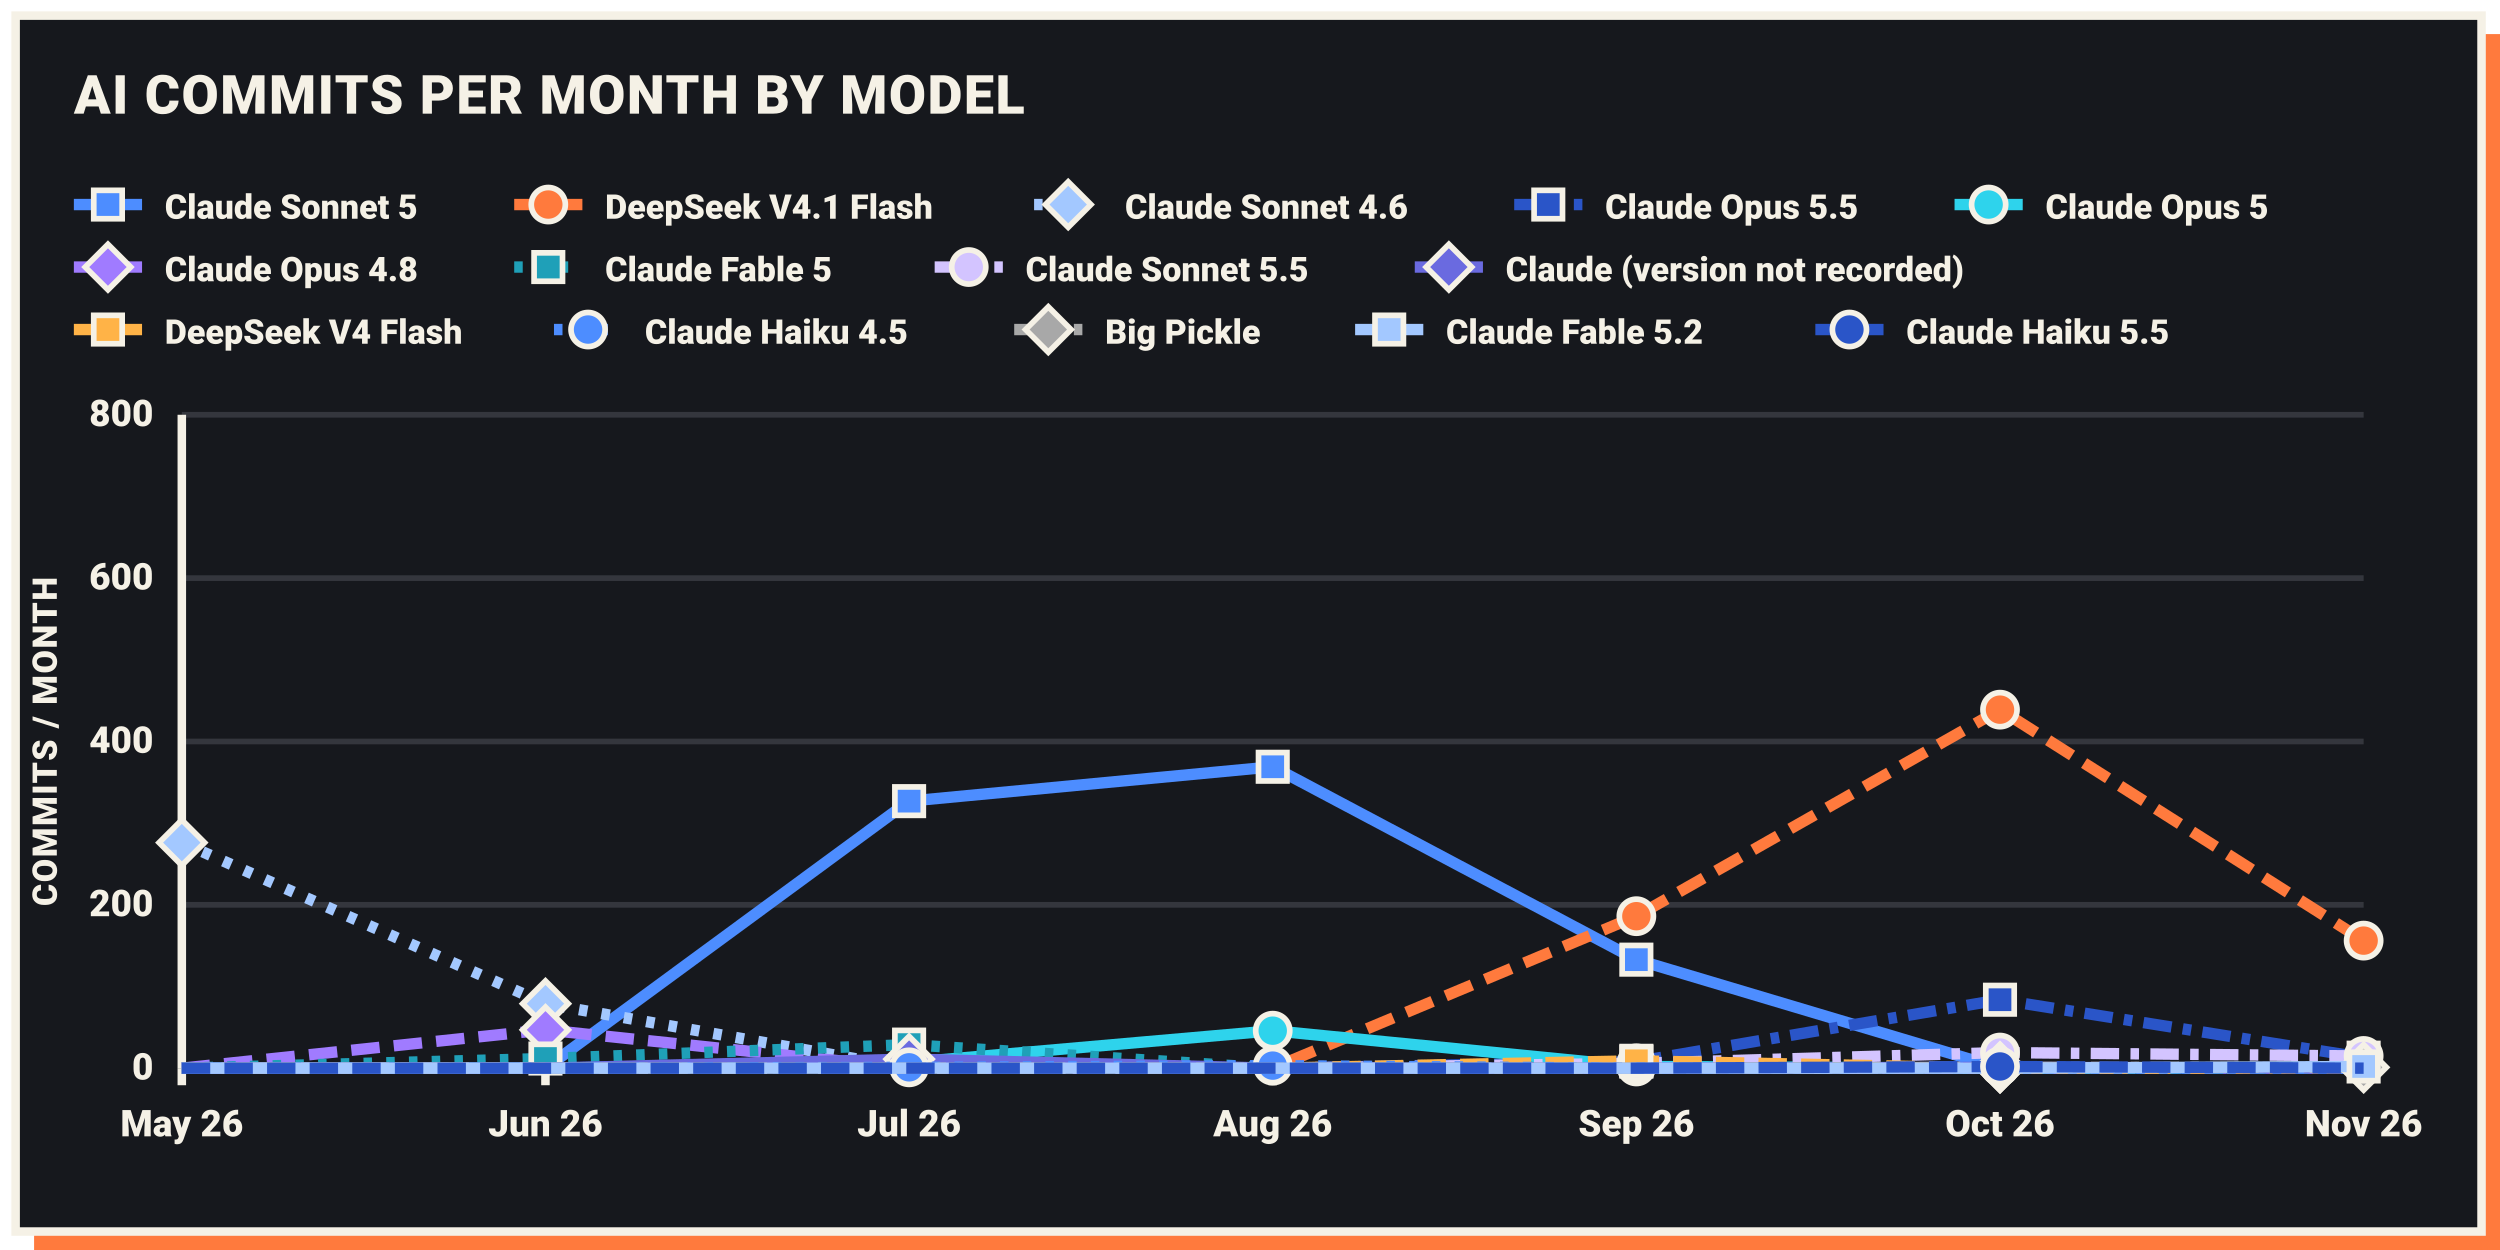
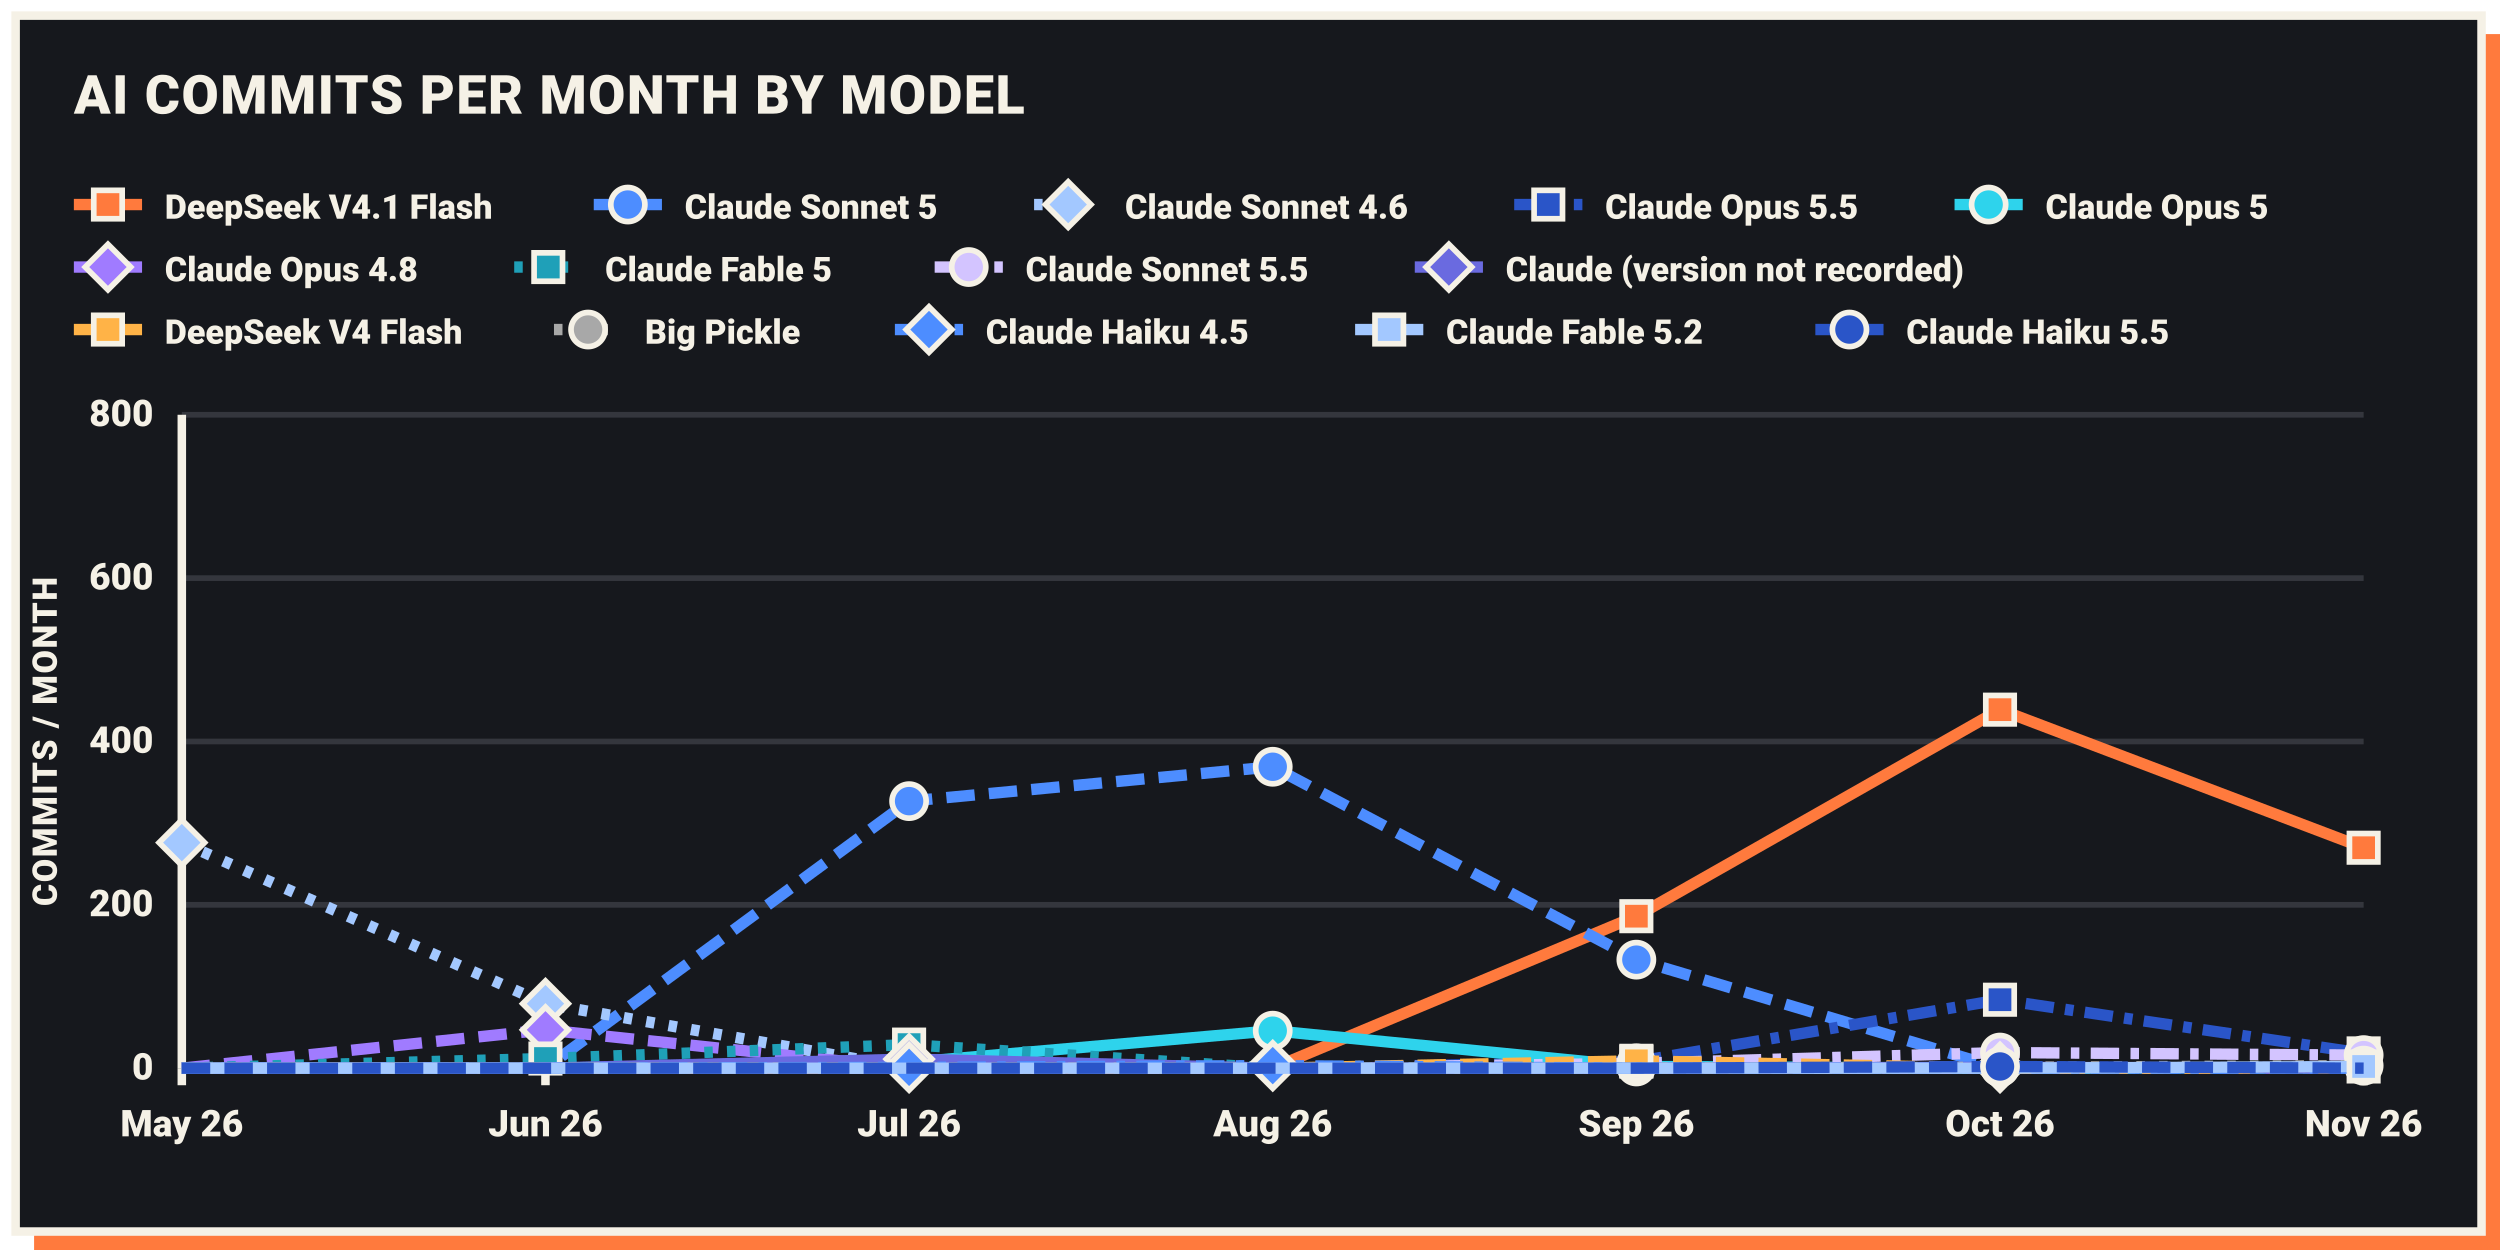
<svg xmlns="http://www.w3.org/2000/svg" viewBox="0 0 880 440" font-family="-apple-system, BlinkMacSystemFont, 'Segoe UI', Roboto, Helvetica, Arial, sans-serif" role="img" aria-labelledby="t d">
  <rect x="12" y="12" width="868" height="428" fill="#ff7a3d" />
  <rect x="5.5" y="5.5" width="868" height="428" fill="#16181d" stroke="#f5f1e6" stroke-width="3" />
  <text x="26" y="40" fill="#f5f1e6" font-weight="800" font-size="19" letter-spacing="0.5">AI COMMITS PER MONTH BY MODEL</text>
-   <line x1="26" y1="72" x2="50" y2="72" stroke="#4d8dff" stroke-width="4" />
-   <rect x="33.0" y="67.0" width="10" height="10" fill="#4d8dff" stroke="#f5f1e6" stroke-width="2" />
-   <text x="58" y="77" fill="#f5f1e6" font-weight="800" font-size="12">Claude Sonnet 5</text>
-   <line x1="181" y1="72" x2="205" y2="72" stroke="#ff7a3d" stroke-width="4" stroke-dasharray="10 5" />
-   <circle cx="193.0" cy="72.0" r="6" fill="#ff7a3d" stroke="#f5f1e6" stroke-width="2" />
-   <text x="213" y="77" fill="#f5f1e6" font-weight="800" font-size="12">DeepSeek V4.1 Flash</text>
+   <line x1="26" y1="72" x2="50" y2="72" stroke="#ff7a3d" stroke-width="4" />
+   <rect x="33.0" y="67.0" width="10" height="10" fill="#ff7a3d" stroke="#f5f1e6" stroke-width="2" />
+   <text x="58" y="77" fill="#f5f1e6" font-weight="800" font-size="12">DeepSeek V4.1 Flash</text>
+   <line x1="209" y1="72" x2="233" y2="72" stroke="#4d8dff" stroke-width="4" stroke-dasharray="10 5" />
+   <circle cx="221.0" cy="72.0" r="6" fill="#4d8dff" stroke="#f5f1e6" stroke-width="2" />
+   <text x="241" y="77" fill="#f5f1e6" font-weight="800" font-size="12">Claude Sonnet 5</text>
  <line x1="364" y1="72" x2="388" y2="72" stroke="#a3c8ff" stroke-width="4" stroke-dasharray="3 5" />
  <polygon points="376.0,64.0 384.0,72.0 376.0,80.0 368.0,72.0" fill="#a3c8ff" stroke="#f5f1e6" stroke-width="2" />
  <text x="396" y="77" fill="#f5f1e6" font-weight="800" font-size="12">Claude Sonnet 4.6</text>
  <line x1="533" y1="72" x2="557" y2="72" stroke="#2a55c8" stroke-width="4" stroke-dasharray="10 4 3 4" />
  <rect x="540.0" y="67.0" width="10" height="10" fill="#2a55c8" stroke="#f5f1e6" stroke-width="2" />
  <text x="565" y="77" fill="#f5f1e6" font-weight="800" font-size="12">Claude Opus 5.5</text>
  <line x1="688" y1="72" x2="712" y2="72" stroke="#2ed3ec" stroke-width="4" />
  <circle cx="700.0" cy="72.0" r="6" fill="#2ed3ec" stroke="#f5f1e6" stroke-width="2" />
  <text x="720" y="77" fill="#f5f1e6" font-weight="800" font-size="12">Claude Opus 5</text>
  <line x1="26" y1="94" x2="50" y2="94" stroke="#a07bff" stroke-width="4" stroke-dasharray="10 5" />
  <polygon points="38.0,86.0 46.0,94.0 38.0,102.0 30.0,94.0" fill="#a07bff" stroke="#f5f1e6" stroke-width="2" />
  <text x="58" y="99" fill="#f5f1e6" font-weight="800" font-size="12">Claude Opus 4.8</text>
  <line x1="181" y1="94" x2="205" y2="94" stroke="#1fa0b8" stroke-width="4" stroke-dasharray="3 5" />
  <rect x="188.0" y="89.0" width="10" height="10" fill="#1fa0b8" stroke="#f5f1e6" stroke-width="2" />
  <text x="213" y="99" fill="#f5f1e6" font-weight="800" font-size="12">Claude Fable 5</text>
  <line x1="329" y1="94" x2="353" y2="94" stroke="#d3c4ff" stroke-width="4" stroke-dasharray="10 4 3 4" />
  <circle cx="341.0" cy="94.0" r="6" fill="#d3c4ff" stroke="#f5f1e6" stroke-width="2" />
  <text x="361" y="99" fill="#f5f1e6" font-weight="800" font-size="12">Claude Sonnet 5.5</text>
  <line x1="498" y1="94" x2="522" y2="94" stroke="#6a6ae0" stroke-width="4" />
  <polygon points="510.0,86.0 518.0,94.0 510.0,102.0 502.0,94.0" fill="#6a6ae0" stroke="#f5f1e6" stroke-width="2" />
  <text x="530" y="99" fill="#f5f1e6" font-weight="800" font-size="12">Claude (version not recorded)</text>
  <line x1="26" y1="116" x2="50" y2="116" stroke="#ffb347" stroke-width="4" stroke-dasharray="10 5" />
  <rect x="33.0" y="111.0" width="10" height="10" fill="#ffb347" stroke="#f5f1e6" stroke-width="2" />
  <text x="58" y="121" fill="#f5f1e6" font-weight="800" font-size="12">DeepSeek V4 Flash</text>
-   <line x1="195" y1="116" x2="219" y2="116" stroke="#4d8dff" stroke-width="4" stroke-dasharray="3 5" />
-   <circle cx="207.0" cy="116.0" r="6" fill="#4d8dff" stroke="#f5f1e6" stroke-width="2" />
-   <text x="227" y="121" fill="#f5f1e6" font-weight="800" font-size="12">Claude Haiku 4.5</text>
-   <line x1="357" y1="116" x2="381" y2="116" stroke="#a8a8a8" stroke-width="4" stroke-dasharray="10 4 3 4" />
-   <polygon points="369.0,108.0 377.0,116.0 369.0,124.0 361.0,116.0" fill="#a8a8a8" stroke="#f5f1e6" stroke-width="2" />
-   <text x="389" y="121" fill="#f5f1e6" font-weight="800" font-size="12">Big Pickle</text>
+   <line x1="195" y1="116" x2="219" y2="116" stroke="#a8a8a8" stroke-width="4" stroke-dasharray="3 5" />
+   <circle cx="207.0" cy="116.0" r="6" fill="#a8a8a8" stroke="#f5f1e6" stroke-width="2" />
+   <text x="227" y="121" fill="#f5f1e6" font-weight="800" font-size="12">Big Pickle</text>
+   <line x1="315" y1="116" x2="339" y2="116" stroke="#4d8dff" stroke-width="4" stroke-dasharray="10 4 3 4" />
+   <polygon points="327.0,108.0 335.0,116.0 327.0,124.0 319.0,116.0" fill="#4d8dff" stroke="#f5f1e6" stroke-width="2" />
+   <text x="347" y="121" fill="#f5f1e6" font-weight="800" font-size="12">Claude Haiku 4.5</text>
  <line x1="477" y1="116" x2="501" y2="116" stroke="#a3c8ff" stroke-width="4" />
  <rect x="484.0" y="111.0" width="10" height="10" fill="#a3c8ff" stroke="#f5f1e6" stroke-width="2" />
  <text x="509" y="121" fill="#f5f1e6" font-weight="800" font-size="12">Claude Fable 5.2</text>
  <line x1="639" y1="116" x2="663" y2="116" stroke="#2a55c8" stroke-width="4" stroke-dasharray="10 5" />
  <circle cx="651.0" cy="116.0" r="6" fill="#2a55c8" stroke="#f5f1e6" stroke-width="2" />
  <text x="671" y="121" fill="#f5f1e6" font-weight="800" font-size="12">Claude Haiku 5.5</text>
  <line x1="64" y1="376" x2="832" y2="376" stroke="#f5f1e6" stroke-width="3" />
  <text x="54" y="380" fill="#f5f1e6" font-weight="800" font-size="13" text-anchor="end">0</text>
  <line x1="64" y1="318.5" x2="832" y2="318.5" stroke="#34363d" stroke-width="2" />
  <text x="54" y="322.5" fill="#f5f1e6" font-weight="800" font-size="13" text-anchor="end">200</text>
  <line x1="64" y1="261" x2="832" y2="261" stroke="#34363d" stroke-width="2" />
  <text x="54" y="265" fill="#f5f1e6" font-weight="800" font-size="13" text-anchor="end">400</text>
  <line x1="64" y1="203.5" x2="832" y2="203.5" stroke="#34363d" stroke-width="2" />
  <text x="54" y="207.5" fill="#f5f1e6" font-weight="800" font-size="13" text-anchor="end">600</text>
  <line x1="64" y1="146" x2="832" y2="146" stroke="#34363d" stroke-width="2" />
  <text x="54" y="150" fill="#f5f1e6" font-weight="800" font-size="13" text-anchor="end">800</text>
  <line x1="64" y1="146" x2="64" y2="376" stroke="#f5f1e6" stroke-width="3" />
  <line x1="64" y1="376" x2="64" y2="382" stroke="#f5f1e6" stroke-width="3" />
  <text x="64" y="400" fill="#f5f1e6" font-weight="800" font-size="13" text-anchor="middle">May 26</text>
  <line x1="192" y1="376" x2="192" y2="382" stroke="#f5f1e6" stroke-width="3" />
  <text x="192" y="400" fill="#f5f1e6" font-weight="800" font-size="13" text-anchor="middle">Jun 26</text>
  <line x1="320" y1="376" x2="320" y2="382" stroke="#f5f1e6" stroke-width="3" />
  <text x="320" y="400" fill="#f5f1e6" font-weight="800" font-size="13" text-anchor="middle">Jul 26</text>
  <line x1="448" y1="376" x2="448" y2="382" stroke="#f5f1e6" stroke-width="3" />
  <text x="448" y="400" fill="#f5f1e6" font-weight="800" font-size="13" text-anchor="middle">Aug 26</text>
  <line x1="576" y1="376" x2="576" y2="382" stroke="#f5f1e6" stroke-width="3" />
  <text x="576" y="400" fill="#f5f1e6" font-weight="800" font-size="13" text-anchor="middle">Sep 26</text>
  <line x1="704" y1="376" x2="704" y2="382" stroke="#f5f1e6" stroke-width="3" />
  <text x="704" y="400" fill="#f5f1e6" font-weight="800" font-size="13" text-anchor="middle">Oct 26</text>
  <line x1="832" y1="376" x2="832" y2="382" stroke="#f5f1e6" stroke-width="3" />
  <text x="832" y="400" fill="#f5f1e6" font-weight="800" font-size="13" text-anchor="middle">Nov 26</text>
  <text x="20" y="261" fill="#f5f1e6" font-weight="800" font-size="12" text-anchor="middle" letter-spacing="0.5" transform="rotate(-90 20 261)">COMMITS / MONTH</text>
-   <polyline points="64.0,376.0 192.0,376.0 320.0,282.0 448.0,269.9 576.0,337.8 704.0,376.0 832.0,376.0" fill="none" stroke="#4d8dff" stroke-width="4" stroke-linejoin="miter" />
-   <rect x="315.0" y="277.0" width="10" height="10" fill="#4d8dff" stroke="#f5f1e6" stroke-width="2" />
-   <rect x="443.0" y="264.9" width="10" height="10" fill="#4d8dff" stroke="#f5f1e6" stroke-width="2" />
-   <rect x="571.0" y="332.8" width="10" height="10" fill="#4d8dff" stroke="#f5f1e6" stroke-width="2" />
-   <polyline points="64.0,376.0 192.0,376.0 320.0,376.0 448.0,376.0 576.0,322.5 704.0,249.8 832.0,331.1" fill="none" stroke="#ff7a3d" stroke-width="4" stroke-linejoin="miter" stroke-dasharray="10 5" />
-   <circle cx="576.0" cy="322.5" r="6" fill="#ff7a3d" stroke="#f5f1e6" stroke-width="2" />
-   <circle cx="704.0" cy="249.8" r="6" fill="#ff7a3d" stroke="#f5f1e6" stroke-width="2" />
-   <circle cx="832.0" cy="331.1" r="6" fill="#ff7a3d" stroke="#f5f1e6" stroke-width="2" />
+   <polyline points="64.0,376.0 192.0,376.0 320.0,376.0 448.0,376.0 576.0,322.5 704.0,249.8 832.0,298.4" fill="none" stroke="#ff7a3d" stroke-width="4" stroke-linejoin="miter" />
+   <rect x="571.0" y="317.5" width="10" height="10" fill="#ff7a3d" stroke="#f5f1e6" stroke-width="2" />
+   <rect x="699.0" y="244.8" width="10" height="10" fill="#ff7a3d" stroke="#f5f1e6" stroke-width="2" />
+   <rect x="827.0" y="293.4" width="10" height="10" fill="#ff7a3d" stroke="#f5f1e6" stroke-width="2" />
+   <polyline points="64.0,376.0 192.0,376.0 320.0,282.0 448.0,269.9 576.0,337.8 704.0,376.0 832.0,376.0" fill="none" stroke="#4d8dff" stroke-width="4" stroke-linejoin="miter" stroke-dasharray="10 5" />
+   <circle cx="320.0" cy="282.0" r="6" fill="#4d8dff" stroke="#f5f1e6" stroke-width="2" />
+   <circle cx="448.0" cy="269.9" r="6" fill="#4d8dff" stroke="#f5f1e6" stroke-width="2" />
+   <circle cx="576.0" cy="337.8" r="6" fill="#4d8dff" stroke="#f5f1e6" stroke-width="2" />
  <polyline points="64.0,296.6 192.0,353.3 320.0,376.0 448.0,376.0 576.0,376.0 704.0,376.0 832.0,376.0" fill="none" stroke="#a3c8ff" stroke-width="4" stroke-linejoin="miter" stroke-dasharray="3 5" />
  <polygon points="64.0,288.6 72.0,296.6 64.0,304.6 56.0,296.6" fill="#a3c8ff" stroke="#f5f1e6" stroke-width="2" />
  <polygon points="192.0,345.3 200.0,353.3 192.0,361.3 184.0,353.3" fill="#a3c8ff" stroke="#f5f1e6" stroke-width="2" />
-   <polyline points="64.0,376.0 192.0,376.0 320.0,376.0 448.0,376.0 576.0,373.7 704.0,351.9 832.0,372.3" fill="none" stroke="#2a55c8" stroke-width="4" stroke-linejoin="miter" stroke-dasharray="10 4 3 4" />
+   <polyline points="64.0,376.0 192.0,376.0 320.0,376.0 448.0,376.0 576.0,373.7 704.0,351.9 832.0,370.8" fill="none" stroke="#2a55c8" stroke-width="4" stroke-linejoin="miter" stroke-dasharray="10 4 3 4" />
  <rect x="571.0" y="368.7" width="10" height="10" fill="#2a55c8" stroke="#f5f1e6" stroke-width="2" />
  <rect x="699.0" y="346.9" width="10" height="10" fill="#2a55c8" stroke="#f5f1e6" stroke-width="2" />
-   <rect x="827.0" y="367.3" width="10" height="10" fill="#2a55c8" stroke="#f5f1e6" stroke-width="2" />
+   <rect x="827.0" y="365.8" width="10" height="10" fill="#2a55c8" stroke="#f5f1e6" stroke-width="2" />
  <polyline points="64.0,376.0 192.0,376.0 320.0,374.0 448.0,362.8 576.0,375.4 704.0,376.0 832.0,376.0" fill="none" stroke="#2ed3ec" stroke-width="4" stroke-linejoin="miter" />
  <circle cx="320.0" cy="374.0" r="6" fill="#2ed3ec" stroke="#f5f1e6" stroke-width="2" />
  <circle cx="448.0" cy="362.8" r="6" fill="#2ed3ec" stroke="#f5f1e6" stroke-width="2" />
  <circle cx="576.0" cy="375.4" r="6" fill="#2ed3ec" stroke="#f5f1e6" stroke-width="2" />
  <polyline points="64.0,376.0 192.0,362.5 320.0,376.0 448.0,376.0 576.0,376.0 704.0,376.0 832.0,376.0" fill="none" stroke="#a07bff" stroke-width="4" stroke-linejoin="miter" stroke-dasharray="10 5" />
  <polygon points="192.0,354.5 200.0,362.5 192.0,370.5 184.0,362.5" fill="#a07bff" stroke="#f5f1e6" stroke-width="2" />
  <polyline points="64.0,376.0 192.0,372.6 320.0,367.7 448.0,376.0 576.0,376.0 704.0,376.0 832.0,376.0" fill="none" stroke="#1fa0b8" stroke-width="4" stroke-linejoin="miter" stroke-dasharray="3 5" />
  <rect x="187.0" y="367.6" width="10" height="10" fill="#1fa0b8" stroke="#f5f1e6" stroke-width="2" />
  <rect x="315.0" y="362.7" width="10" height="10" fill="#1fa0b8" stroke="#f5f1e6" stroke-width="2" />
-   <polyline points="64.0,376.0 192.0,376.0 320.0,376.0 448.0,376.0 576.0,374.3 704.0,370.5 832.0,371.7" fill="none" stroke="#d3c4ff" stroke-width="4" stroke-linejoin="miter" stroke-dasharray="10 4 3 4" />
+   <polyline points="64.0,376.0 192.0,376.0 320.0,376.0 448.0,376.0 576.0,374.3 704.0,370.5 832.0,371.4" fill="none" stroke="#d3c4ff" stroke-width="4" stroke-linejoin="miter" stroke-dasharray="10 4 3 4" />
  <circle cx="576.0" cy="374.3" r="6" fill="#d3c4ff" stroke="#f5f1e6" stroke-width="2" />
  <circle cx="704.0" cy="370.5" r="6" fill="#d3c4ff" stroke="#f5f1e6" stroke-width="2" />
-   <circle cx="832.0" cy="371.7" r="6" fill="#d3c4ff" stroke="#f5f1e6" stroke-width="2" />
+   <circle cx="832.0" cy="371.4" r="6" fill="#d3c4ff" stroke="#f5f1e6" stroke-width="2" />
  <polyline points="64.0,376.0 192.0,376.0 320.0,372.8 448.0,376.0 576.0,376.0 704.0,375.7 832.0,376.0" fill="none" stroke="#6a6ae0" stroke-width="4" stroke-linejoin="miter" />
  <polygon points="320.0,364.8 328.0,372.8 320.0,380.8 312.0,372.8" fill="#6a6ae0" stroke="#f5f1e6" stroke-width="2" />
  <polygon points="704.0,367.7 712.0,375.7 704.0,383.7 696.0,375.7" fill="#6a6ae0" stroke="#f5f1e6" stroke-width="2" />
  <polyline points="64.0,376.0 192.0,376.0 320.0,376.0 448.0,376.0 576.0,373.4 704.0,376.0 832.0,376.0" fill="none" stroke="#ffb347" stroke-width="4" stroke-linejoin="miter" stroke-dasharray="10 5" />
  <rect x="571.0" y="368.4" width="10" height="10" fill="#ffb347" stroke="#f5f1e6" stroke-width="2" />
-   <polyline points="64.0,376.0 192.0,376.0 320.0,375.7 448.0,375.1 576.0,376.0 704.0,376.0 832.0,376.0" fill="none" stroke="#4d8dff" stroke-width="4" stroke-linejoin="miter" stroke-dasharray="3 5" />
-   <circle cx="320.0" cy="375.7" r="6" fill="#4d8dff" stroke="#f5f1e6" stroke-width="2" />
-   <circle cx="448.0" cy="375.1" r="6" fill="#4d8dff" stroke="#f5f1e6" stroke-width="2" />
-   <polyline points="64.0,376.0 192.0,376.0 320.0,376.0 448.0,376.0 576.0,376.0 704.0,375.7 832.0,375.7" fill="none" stroke="#a8a8a8" stroke-width="4" stroke-linejoin="miter" stroke-dasharray="10 4 3 4" />
-   <polygon points="704.0,367.7 712.0,375.7 704.0,383.7 696.0,375.7" fill="#a8a8a8" stroke="#f5f1e6" stroke-width="2" />
-   <polygon points="832.0,367.7 840.0,375.7 832.0,383.7 824.0,375.7" fill="#a8a8a8" stroke="#f5f1e6" stroke-width="2" />
+   <polyline points="64.0,376.0 192.0,376.0 320.0,376.0 448.0,376.0 576.0,376.0 704.0,375.7 832.0,375.1" fill="none" stroke="#a8a8a8" stroke-width="4" stroke-linejoin="miter" stroke-dasharray="3 5" />
+   <circle cx="704.0" cy="375.7" r="6" fill="#a8a8a8" stroke="#f5f1e6" stroke-width="2" />
+   <circle cx="832.0" cy="375.1" r="6" fill="#a8a8a8" stroke="#f5f1e6" stroke-width="2" />
+   <polyline points="64.0,376.0 192.0,376.0 320.0,375.7 448.0,375.1 576.0,376.0 704.0,376.0 832.0,376.0" fill="none" stroke="#4d8dff" stroke-width="4" stroke-linejoin="miter" stroke-dasharray="10 4 3 4" />
+   <polygon points="320.0,367.7 328.0,375.7 320.0,383.7 312.0,375.7" fill="#4d8dff" stroke="#f5f1e6" stroke-width="2" />
+   <polygon points="448.0,367.1 456.0,375.1 448.0,383.1 440.0,375.1" fill="#4d8dff" stroke="#f5f1e6" stroke-width="2" />
  <polyline points="64.0,376.0 192.0,376.0 320.0,376.0 448.0,376.0 576.0,376.0 704.0,376.0 832.0,375.4" fill="none" stroke="#a3c8ff" stroke-width="4" stroke-linejoin="miter" />
  <rect x="827.0" y="370.4" width="10" height="10" fill="#a3c8ff" stroke="#f5f1e6" stroke-width="2" />
  <polyline points="64.0,376.0 192.0,376.0 320.0,376.0 448.0,376.0 576.0,376.0 704.0,375.4 832.0,376.0" fill="none" stroke="#2a55c8" stroke-width="4" stroke-linejoin="miter" stroke-dasharray="10 5" />
  <circle cx="704.0" cy="375.4" r="6" fill="#2a55c8" stroke="#f5f1e6" stroke-width="2" />
</svg>
